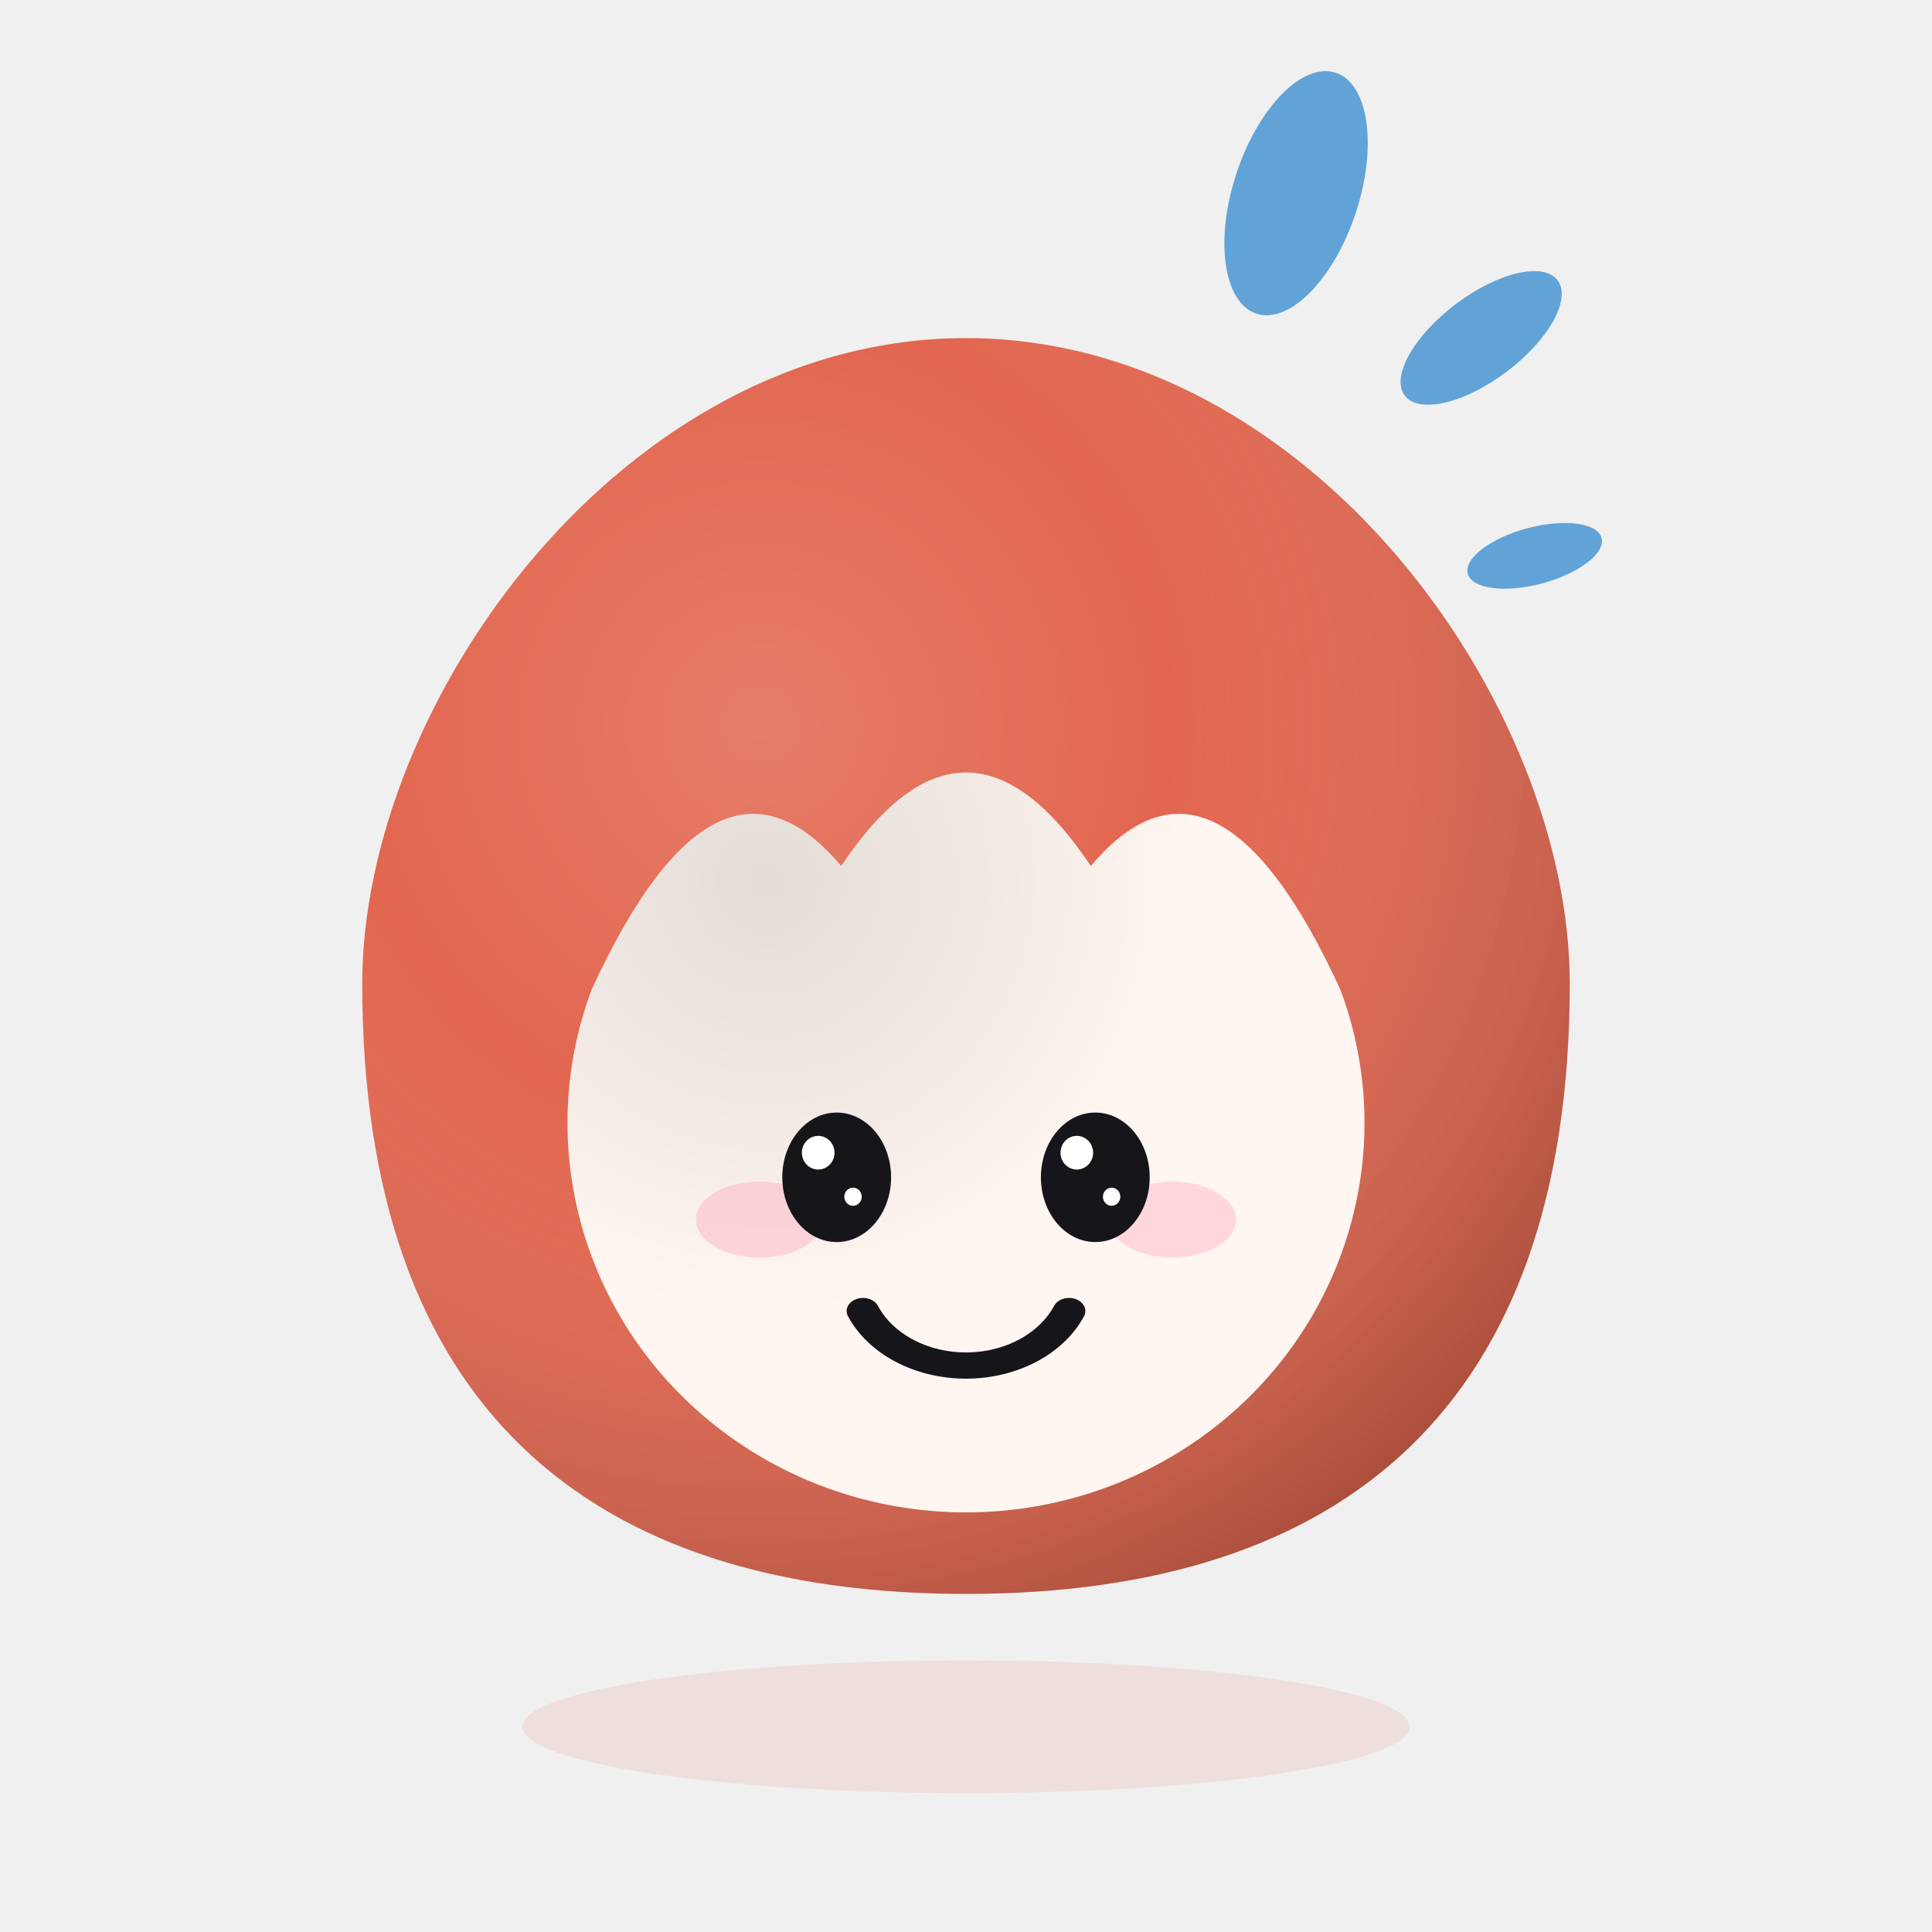
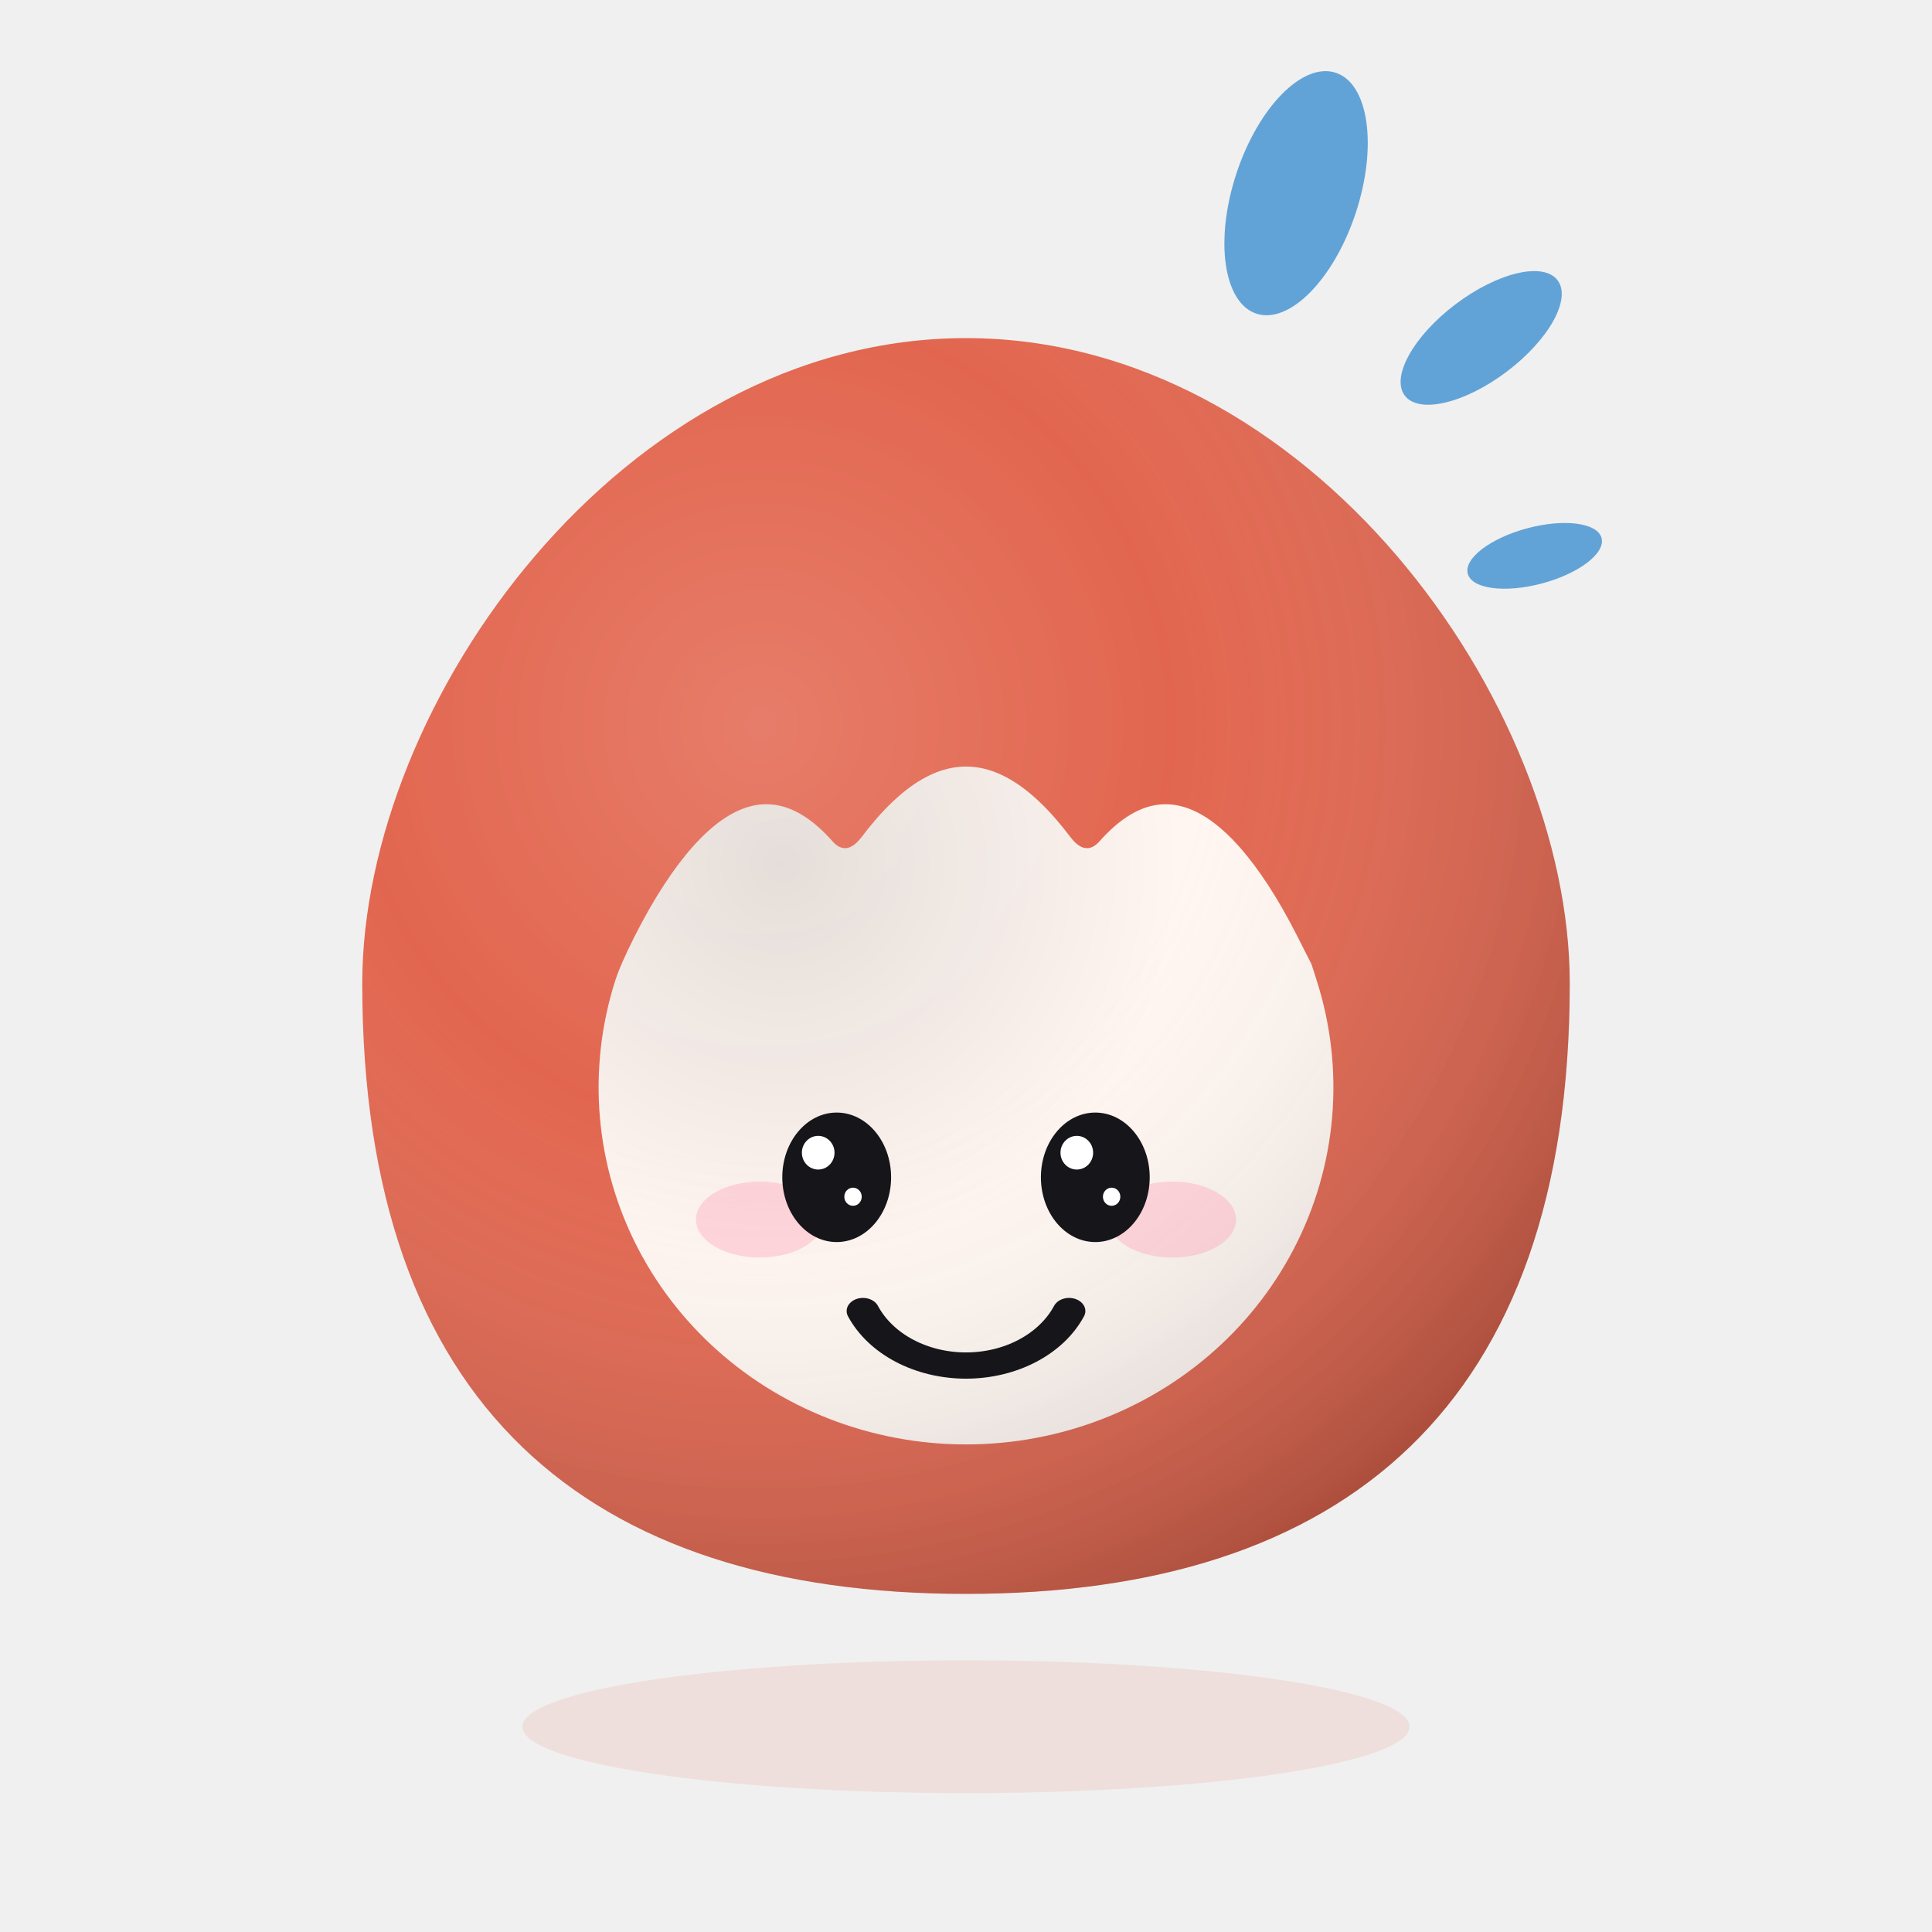
<svg xmlns="http://www.w3.org/2000/svg" width="320" height="320" viewBox="0 0 320 320">
  <defs>
    <radialGradient id="bg0" gradientUnits="userSpaceOnUse" cx="-34" cy="-40" r="162" fx="-34" fy="-40">
      <stop offset="0" stop-color="rgba(255,255,255,0.149)" />
      <stop offset="0.42" stop-color="rgba(255,255,255,0)" />
      <stop offset="1" stop-color="rgba(0,0,0,0.242)" />
    </radialGradient>
    <clipPath id="bc1">
      <path d="M0 -102.44C55.94 -102.44 98.5 -43.025 98.5 2.868C98.5 71.708 61.733 102.44 0 102.44C-61.733 102.44 -98.5 71.708 -98.5 2.868C-98.5 -43.025 -55.94 -102.44 0 -102.44Z" transform="matrix(1 0 0 1 160 160)" />
    </clipPath>
    <clipPath id="bc2">
-       <path d="M62.02 3.941C71.993 30.718 62.802 60.717 39.412 77.734C16.023 94.75 -16.023 94.75 -39.412 77.734C-62.802 60.717 -71.993 30.718 -62.02 3.941Q-41.346 -41.061 -20.673 -16.567Q0 -47.525 20.673 -16.567Q41.346 -41.061 62.02 3.941Z" transform="matrix(1 0 0 1 160 160)" />
+       <path d="M57.232 -0.282Q57.232 -0.282 58.102 2.448Q58.973 5.179 59.571 7.978Q60.169 10.777 60.488 13.618Q60.808 16.459 60.847 19.315Q60.885 22.171 60.642 25.016Q60.399 27.861 59.876 30.668Q59.353 33.475 58.556 36.219Q57.76 38.962 56.696 41.616Q55.632 44.27 54.312 46.81Q52.992 49.35 51.428 51.753Q49.864 54.156 48.07 56.4Q46.277 58.644 44.271 60.709Q42.266 62.774 40.067 64.641Q37.867 66.509 35.495 68.161Q33.123 69.814 30.599 71.238Q28.076 72.662 25.424 73.844Q22.773 75.026 20.018 75.956Q17.263 76.887 14.43 77.557Q11.597 78.227 8.711 78.632Q5.825 79.036 2.912 79.172Q0 79.307 -2.912 79.172Q-5.825 79.036 -8.711 78.632Q-11.597 78.227 -14.43 77.557Q-17.263 76.887 -20.018 75.956Q-22.773 75.026 -25.424 73.844Q-28.076 72.662 -30.599 71.238Q-33.123 69.814 -35.495 68.161Q-37.867 66.509 -40.067 64.641Q-42.266 62.774 -44.271 60.709Q-46.277 58.644 -48.07 56.4Q-49.864 54.156 -51.428 51.753Q-52.992 49.35 -54.312 46.81Q-55.632 44.27 -56.696 41.616Q-57.76 38.962 -58.556 36.219Q-59.353 33.475 -59.876 30.668Q-60.399 27.861 -60.642 25.016Q-60.885 22.171 -60.847 19.315Q-60.808 16.459 -60.488 13.618Q-60.169 10.777 -59.571 7.978Q-58.973 5.179 -58.102 2.448Q-57.232 -0.282 -54.856 -4.965Q-52.481 -9.648 -50.067 -13.357Q-47.653 -17.065 -45.257 -19.758Q-42.86 -22.45 -40.506 -24.114Q-38.153 -25.778 -35.843 -26.41Q-33.534 -27.041 -31.252 -26.627Q-28.97 -26.212 -26.691 -24.725Q-24.411 -23.239 -22.102 -20.642Q-19.794 -18.046 -17.254 -21.404Q-14.713 -24.761 -12.224 -27.135Q-9.735 -29.509 -7.289 -30.92Q-4.844 -32.331 -2.422 -32.799Q0 -33.267 2.422 -32.799Q4.844 -32.331 7.289 -30.92Q9.735 -29.509 12.224 -27.135Q14.713 -24.761 17.254 -21.404Q19.794 -18.046 22.102 -20.642Q24.411 -23.239 26.691 -24.725Q28.97 -26.212 31.252 -26.627Q33.534 -27.041 35.843 -26.41Q38.153 -25.778 40.506 -24.114Q42.86 -22.45 45.257 -19.758Q47.653 -17.065 50.067 -13.357Q52.481 -9.648 54.856 -4.965Q57.232 -0.282 57.232 -0.282Z" transform="matrix(1 0 0 1 160 160)" />
    </clipPath>
-     <radialGradient id="bg1" gradientUnits="userSpaceOnUse" cx="-33" cy="-13.987" r="119.318" fx="-33" fy="-13.987">
+     <radialGradient id="bg1" gradientUnits="userSpaceOnUse" cx="-30.461" cy="-16.899" r="109.864" fx="-30.461" fy="-16.899">
      <stop offset="0" stop-color="rgba(0,0,0,0.109)" />
      <stop offset="0.6" stop-color="rgba(0,0,0,0)" />
    </radialGradient>
-     <clipPath id="bc3">
-       <path d="M62.02 3.941C71.993 30.718 62.802 60.717 39.412 77.734C16.023 94.75 -16.023 94.75 -39.412 77.734C-62.802 60.717 -71.993 30.718 -62.02 3.941Q-41.346 -41.061 -20.673 -16.567Q0 -47.525 20.673 -16.567Q41.346 -41.061 62.02 3.941Z" transform="matrix(1 0 0 1 160 160)" />
-     </clipPath>
-     <clipPath id="bc4">
-       <path d="M62.02 3.941C71.993 30.718 62.802 60.717 39.412 77.734C16.023 94.75 -16.023 94.75 -39.412 77.734C-62.802 60.717 -71.993 30.718 -62.02 3.941Q-41.346 -41.061 -20.673 -16.567Q0 -47.525 20.673 -16.567Q41.346 -41.061 62.02 3.941Z" transform="matrix(1 0 0 1 160 160)" />
-     </clipPath>
+     <radialGradient id="bg2" gradientUnits="userSpaceOnUse" cx="-34" cy="-40" r="162" fx="-34" fy="-40">
+       <stop offset="0" stop-color="rgba(255,255,255,0.1)" />
+       <stop offset="0.42" stop-color="rgba(255,255,255,0)" />
+       <stop offset="1" stop-color="rgba(0,0,0,0.2)" />
+     </radialGradient>
  </defs>
  <path d="M73.467 126C73.467 132.075 40.575 137 0 137C-40.575 137 -73.467 132.075 -73.467 126C-73.467 119.925 -40.575 115 0 115C40.575 115 73.467 119.925 73.467 126" fill="rgba(226,102,79,0.15)" fill-opacity="0.857" transform="matrix(1 0 0 1 160 160)" />
  <path d="M0 -104C56.792 -104 100 -43.68 100 2.912C100 72.8 62.674 104 0 104C-62.674 104 -100 72.8 -100 2.912C-100 -43.68 -56.792 -104 0 -104Z" fill="#E2664F" transform="matrix(1 0 0 1 160 160)" />
  <path d="M0 -104C56.792 -104 100 -43.68 100 2.912C100 72.8 62.674 104 0 104C-62.674 104 -100 72.8 -100 2.912C-100 -43.68 -56.792 -104 0 -104Z" fill="url(#bg0)" transform="matrix(1 0 0 1 160 160)" />
  <g clip-path="url(#bc1)">
-     <path d="M62.02 3.941C71.993 30.718 62.802 60.717 39.412 77.734C16.023 94.75 -16.023 94.75 -39.412 77.734C-62.802 60.717 -71.993 30.718 -62.02 3.941Q-41.346 -41.061 -20.673 -16.567Q0 -47.525 20.673 -16.567Q41.346 -41.061 62.02 3.941Z" fill="#FFF6F1" transform="matrix(1 0 0 1 160 160)" />
+     <path d="M57.232 -0.282Q57.232 -0.282 58.102 2.448Q58.973 5.179 59.571 7.978Q60.169 10.777 60.488 13.618Q60.808 16.459 60.847 19.315Q60.885 22.171 60.642 25.016Q60.399 27.861 59.876 30.668Q59.353 33.475 58.556 36.219Q57.76 38.962 56.696 41.616Q55.632 44.27 54.312 46.81Q52.992 49.35 51.428 51.753Q49.864 54.156 48.07 56.4Q46.277 58.644 44.271 60.709Q42.266 62.774 40.067 64.641Q37.867 66.509 35.495 68.161Q33.123 69.814 30.599 71.238Q28.076 72.662 25.424 73.844Q22.773 75.026 20.018 75.956Q17.263 76.887 14.43 77.557Q11.597 78.227 8.711 78.632Q5.825 79.036 2.912 79.172Q0 79.307 -2.912 79.172Q-5.825 79.036 -8.711 78.632Q-11.597 78.227 -14.43 77.557Q-17.263 76.887 -20.018 75.956Q-22.773 75.026 -25.424 73.844Q-28.076 72.662 -30.599 71.238Q-33.123 69.814 -35.495 68.161Q-37.867 66.509 -40.067 64.641Q-42.266 62.774 -44.271 60.709Q-46.277 58.644 -48.07 56.4Q-49.864 54.156 -51.428 51.753Q-52.992 49.35 -54.312 46.81Q-55.632 44.27 -56.696 41.616Q-57.76 38.962 -58.556 36.219Q-59.353 33.475 -59.876 30.668Q-60.399 27.861 -60.642 25.016Q-60.885 22.171 -60.847 19.315Q-60.808 16.459 -60.488 13.618Q-60.169 10.777 -59.571 7.978Q-58.973 5.179 -58.102 2.448Q-57.232 -0.282 -54.856 -4.965Q-52.481 -9.648 -50.067 -13.357Q-47.653 -17.065 -45.257 -19.758Q-42.86 -22.45 -40.506 -24.114Q-38.153 -25.778 -35.843 -26.41Q-33.534 -27.041 -31.252 -26.627Q-28.97 -26.212 -26.691 -24.725Q-24.411 -23.239 -22.102 -20.642Q-19.794 -18.046 -17.254 -21.404Q-14.713 -24.761 -12.224 -27.135Q-9.735 -29.509 -7.289 -30.92Q-4.844 -32.331 -2.422 -32.799Q0 -33.267 2.422 -32.799Q4.844 -32.331 7.289 -30.92Q9.735 -29.509 12.224 -27.135Q14.713 -24.761 17.254 -21.404Q19.794 -18.046 22.102 -20.642Q24.411 -23.239 26.691 -24.725Q28.97 -26.212 31.252 -26.627Q33.534 -27.041 35.843 -26.41Q38.153 -25.778 40.506 -24.114Q42.86 -22.45 45.257 -19.758Q47.653 -17.065 50.067 -13.357Q52.481 -9.648 54.856 -4.965Q57.232 -0.282 57.232 -0.282Z" fill="#FFF6F1" transform="matrix(1 0 0 1 160 160)" />
    <g clip-path="url(#bc2)">
-       <path d="M62.02 3.941C71.993 30.718 62.802 60.717 39.412 77.734C16.023 94.75 -16.023 94.75 -39.412 77.734C-62.802 60.717 -71.993 30.718 -62.02 3.941Q-41.346 -41.061 -20.673 -16.567Q0 -47.525 20.673 -16.567Q41.346 -41.061 62.02 3.941Z" fill="url(#bg1)" transform="matrix(1 0 0 1 160 160)" />
+       <path d="M97.476 19.921C97.476 73.755 53.834 117.396 0 117.396C-53.834 117.396 -97.476 73.755 -97.476 19.921C-97.476 -33.914 -53.834 -77.555 0 -77.555C53.834 -77.555 97.476 -33.914 97.476 19.921" fill="url(#bg1)" transform="matrix(1 0 0 1 160 160)" />
    </g>
-     <g clip-path="url(#bc3)">
+     <g clip-path="url(#bc2)">
+       <path d="M97.476 19.921C97.476 73.755 53.834 117.396 0 117.396C-53.834 117.396 -97.476 73.755 -97.476 19.921C-97.476 -33.914 -53.834 -77.555 0 -77.555C53.834 -77.555 97.476 -33.914 97.476 19.921" fill="url(#bg2)" transform="matrix(1 0 0 1 160 160)" />
+     </g>
+     <g clip-path="url(#bc2)">
      <path d="M11.5 0C11.5 3.866 6.351 7 0 7C-6.351 7 -11.5 3.866 -11.5 0C-11.5 -3.866 -6.351 -7 0 -7C6.351 -7 11.5 -3.866 11.5 0" fill="rgba(255,138,168,0.42)" fill-opacity="0.7" transform="matrix(0.918 0 0 0.899 125.83 202)" />
      <path d="M11.5 0C11.5 3.866 6.351 7 0 7C-6.351 7 -11.5 3.866 -11.5 0C-11.5 -3.866 -6.351 -7 0 -7C6.351 -7 11.5 -3.866 11.5 0" fill="rgba(255,138,168,0.42)" fill-opacity="0.7" transform="matrix(0.918 0 0 0.899 194.17 202)" />
    </g>
-     <g clip-path="url(#bc4)">
+     <g clip-path="url(#bc2)">
      <path d="M9.28 0C9.28 6.362 5.125 11.52 0 11.52C-5.125 11.52 -9.28 6.362 -9.28 0C-9.28 -6.362 -5.125 -11.52 0 -11.52C5.125 -11.52 9.28 -6.362 9.28 0" fill="#16161A" transform="matrix(0.971 0 0 0.931 138.583 195)" />
      <path d="M-0.371 -4.378C-0.371 -2.723 -1.618 -1.382 -3.155 -1.382C-4.693 -1.382 -5.939 -2.723 -5.939 -4.378C-5.939 -6.032 -4.693 -7.373 -3.155 -7.373C-1.618 -7.373 -0.371 -6.032 -0.371 -4.378" fill="#FFFFFF" transform="matrix(0.971 0 0 0.931 138.583 195)" />
      <path d="M4.269 3.456C4.269 4.347 3.604 5.069 2.784 5.069C1.964 5.069 1.299 4.347 1.299 3.456C1.299 2.565 1.964 1.843 2.784 1.843C3.604 1.843 4.269 2.565 4.269 3.456" fill="#FFFFFF" transform="matrix(0.971 0 0 0.931 138.583 195)" />
      <path d="M9.28 0C9.28 6.362 5.125 11.52 0 11.52C-5.125 11.52 -9.28 6.362 -9.28 0C-9.28 -6.362 -5.125 -11.52 0 -11.52C5.125 -11.52 9.28 -6.362 9.28 0" fill="#16161A" transform="matrix(0.971 0 0 0.931 181.417 195)" />
      <path d="M-0.371 -4.378C-0.371 -2.723 -1.618 -1.382 -3.155 -1.382C-4.693 -1.382 -5.939 -2.723 -5.939 -4.378C-5.939 -6.032 -4.693 -7.373 -3.155 -7.373C-1.618 -7.373 -0.371 -6.032 -0.371 -4.378" fill="#FFFFFF" transform="matrix(0.971 0 0 0.931 181.417 195)" />
      <path d="M4.269 3.456C4.269 4.347 3.604 5.069 2.784 5.069C1.964 5.069 1.299 4.347 1.299 3.456C1.299 2.565 1.964 1.843 2.784 1.843C3.604 1.843 4.269 2.565 4.269 3.456" fill="#FFFFFF" transform="matrix(0.971 0 0 0.931 181.417 195)" />
      <path d="M17.07 0.187C14.125 6.994 7.417 11.4 0 11.4C-7.417 11.4 -14.125 6.994 -17.07 0.187" fill="none" stroke="#16161A" stroke-width="5.4" stroke-linecap="round" stroke-linejoin="round" transform="matrix(1 0 0 0.805 160 217)" />
    </g>
  </g>
  <path d="M10.407 0C10.407 11.598 5.748 21 0 21C-5.748 21 -10.407 11.598 -10.407 0C-10.407 -11.598 -5.748 -21 0 -21C5.748 -21 10.407 -11.598 10.407 0" fill="#1478C9" fill-opacity="0.644" transform="matrix(0.95 0.313 -0.313 0.95 214.672 32)" />
  <path d="M7.013 0C7.013 8.759 3.873 15.859 0 15.859C-3.873 15.859 -7.013 8.759 -7.013 0C-7.013 -8.759 -3.873 -15.859 0 -15.859C3.873 -15.859 7.013 -8.759 7.013 0" fill="#1478C9" fill-opacity="0.644" transform="matrix(0.602 0.798 -0.798 0.602 245.33 55.971)" />
  <path d="M4.73 0C4.73 6.334 2.612 11.469 0 11.469C-2.612 11.469 -4.73 6.334 -4.73 0C-4.73 -6.334 -2.612 -11.469 0 -11.469C2.612 -11.469 4.73 -6.334 4.73 0" fill="#1478C9" fill-opacity="0.644" transform="matrix(0.258 0.966 -0.966 0.258 254.188 92.067)" />
</svg>
